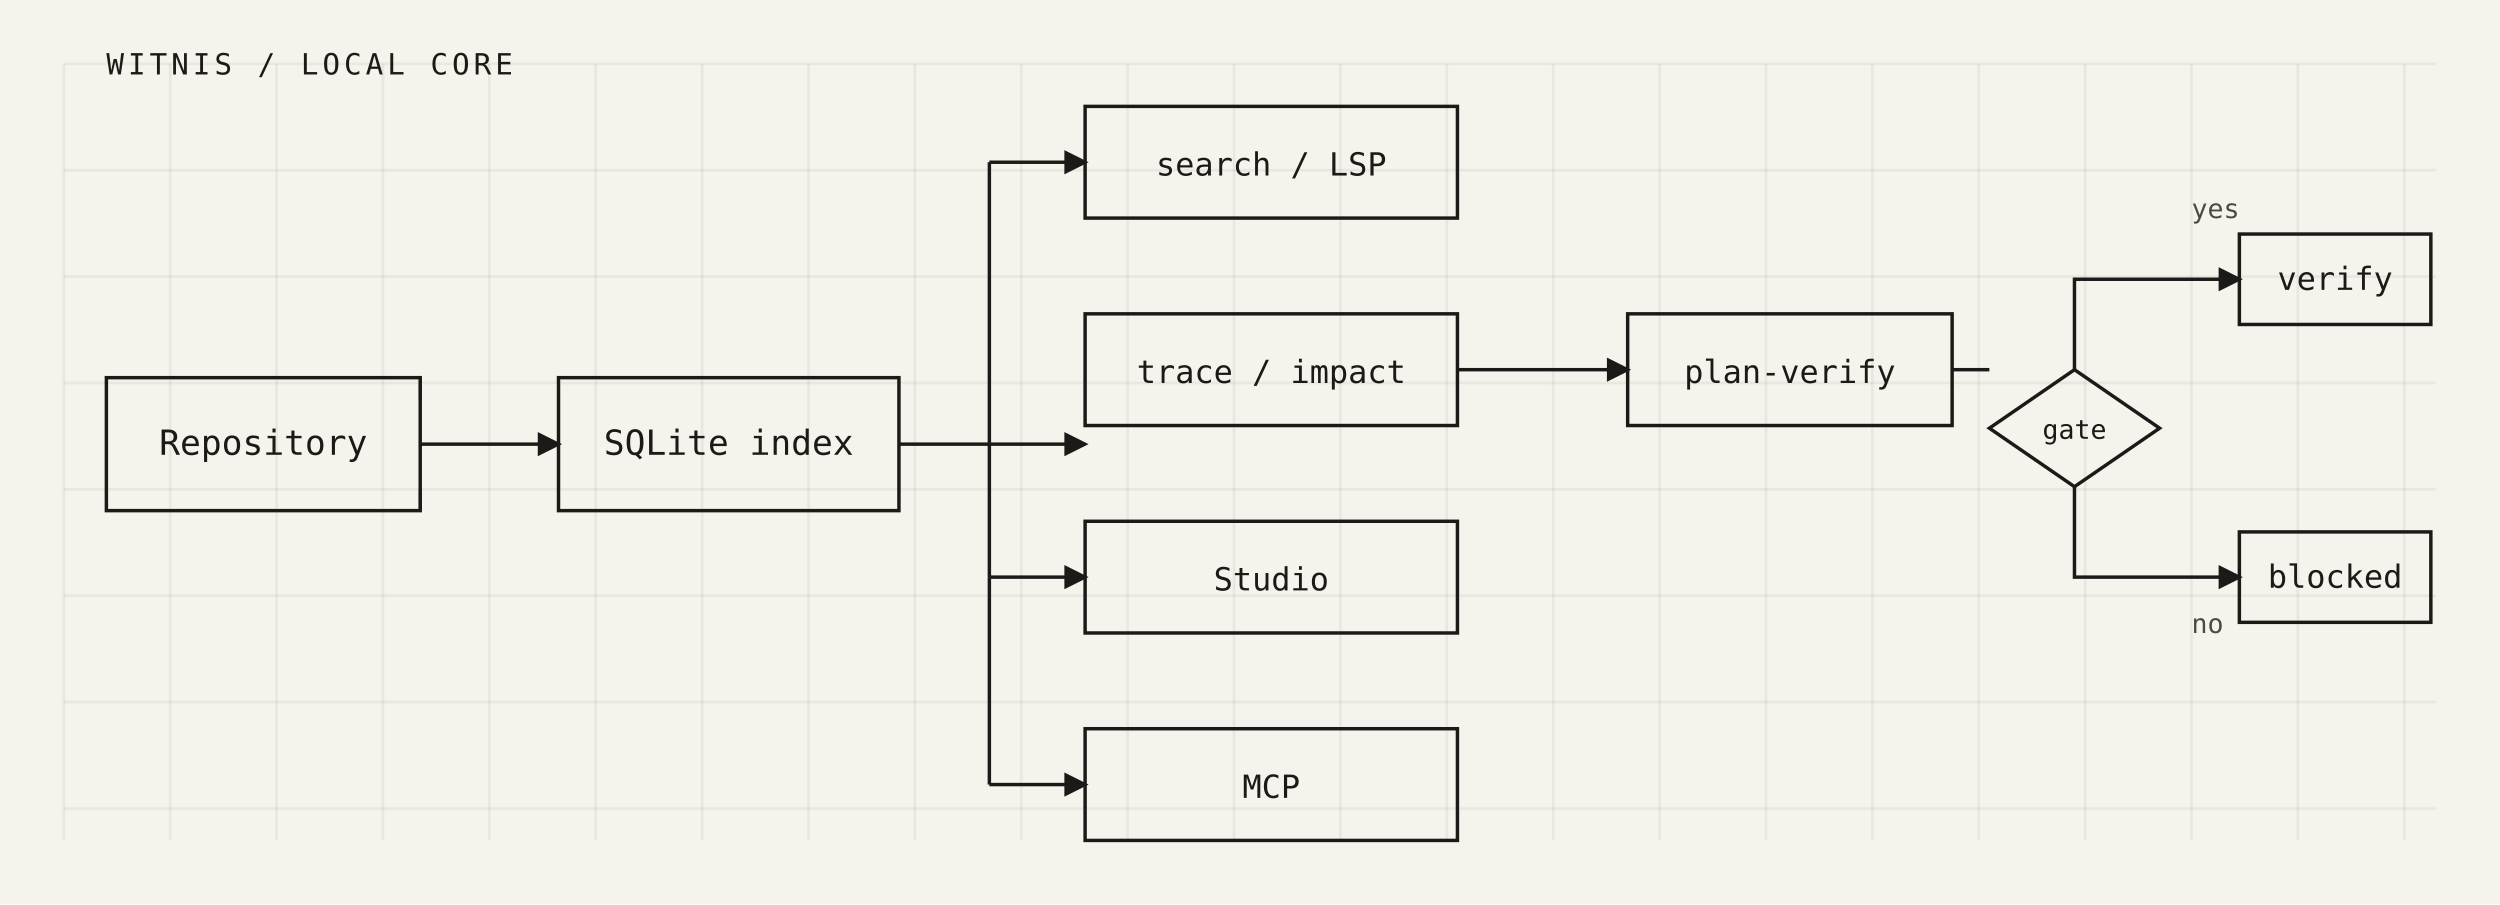
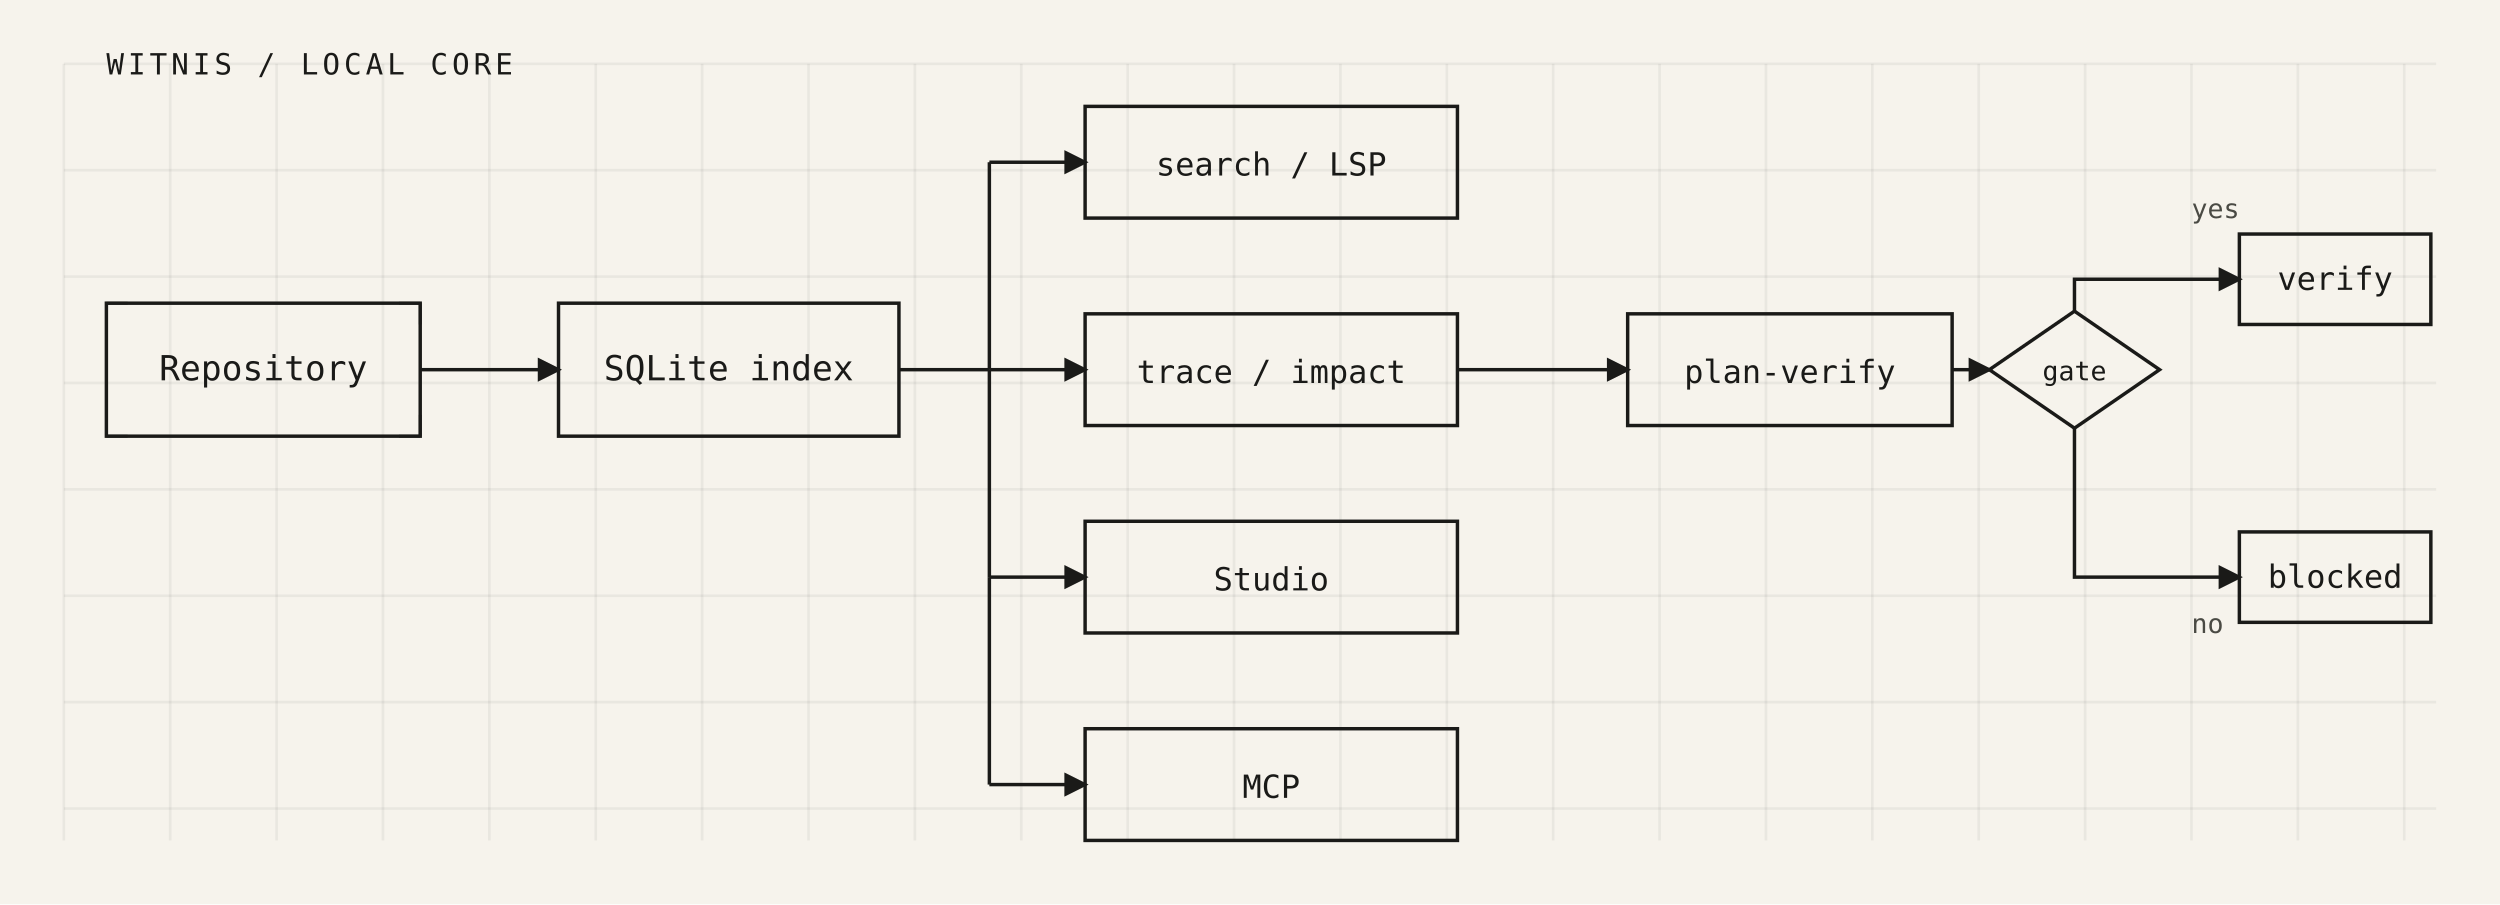
<svg xmlns="http://www.w3.org/2000/svg" viewBox="0 0 940 340" role="img" aria-labelledby="title desc">
  <rect width="940" height="340" fill="#f6f3ec" />
  <g stroke="#1a1a18" stroke-opacity="0.055" stroke-width="1" fill="none">
    <path d="M24 24 H916 M24 64 H916 M24 104 H916 M24 144 H916 M24 184 H916 M24 224 H916 M24 264 H916 M24 304 H916" />
    <path d="M24 24 V316 M64 24 V316 M104 24 V316 M144 24 V316 M184 24 V316 M224 24 V316 M264 24 V316 M304 24 V316 M344 24 V316 M384 24 V316 M424 24 V316 M464 24 V316 M504 24 V316 M544 24 V316 M584 24 V316 M624 24 V316 M664 24 V316 M704 24 V316 M744 24 V316 M784 24 V316 M824 24 V316 M864 24 V316 M904 24 V316" />
  </g>
  <defs>
    <marker id="arr" markerWidth="7" markerHeight="7" refX="6" refY="3.5" orient="auto">
      <path d="M0 0 L7 3.5 L0 7 Z" fill="#1a1a18" />
    </marker>
  </defs>
  <g fill="none" stroke="#1a1a18" stroke-width="1.3">
-     <rect x="40" y="142" width="118" height="50" />
-     <rect x="210" y="142" width="128" height="50" />
+     <rect x="40" y="114" width="118" height="50" />
+     <rect x="210" y="114" width="128" height="50" />
    <rect x="408" y="40" width="140" height="42" />
    <rect x="408" y="118" width="140" height="42" />
    <rect x="408" y="196" width="140" height="42" />
    <rect x="408" y="274" width="140" height="42" />
    <rect x="612" y="118" width="122" height="42" />
-     <path d="M780 139 L812 161 L780 183 L748 161 Z" />
+     <path d="M780 117 L812 139 L780 161 L748 139 Z" />
    <rect x="842" y="88" width="72" height="34" />
    <rect x="842" y="200" width="72" height="34" />
-     <path d="M158 167 H210" marker-end="url(#arr)" />
-     <path d="M338 167 H372" />
+     <path d="M158 139 H210" marker-end="url(#arr)" />
+     <path d="M338 139 H372" />
    <path d="M372 61 H408" marker-end="url(#arr)" />
-     <path d="M372 61 V167" />
-     <path d="M372 167 H408" marker-end="url(#arr)" />
+     <path d="M372 61 V139" />
+     <path d="M372 139 H408" marker-end="url(#arr)" />
    <path d="M372 217 H408" marker-end="url(#arr)" />
-     <path d="M372 167 V217" />
+     <path d="M372 139 V217" />
    <path d="M372 295 H408" marker-end="url(#arr)" />
    <path d="M372 217 V295" />
    <path d="M548 139 H612" marker-end="url(#arr)" />
-     <path d="M734 139 H748" />
-     <path d="M780 139 V105 H842" marker-end="url(#arr)" />
-     <path d="M780 183 V217 H842" marker-end="url(#arr)" />
+     <path d="M734 139 H748" marker-end="url(#arr)" />
+     <path d="M780 117 V105 H842" marker-end="url(#arr)" />
+     <path d="M780 161 V217 H842" marker-end="url(#arr)" />
  </g>
  <g font-family="Consolas, Monaco, monospace" fill="#1a1a18">
    <text x="40" y="28" font-size="11" letter-spacing="1.5">WITNIS / LOCAL CORE</text>
-     <text x="99" y="171" font-size="13" text-anchor="middle">Repository</text>
-     <text x="274" y="171" font-size="13" text-anchor="middle">SQLite index</text>
+     <text x="99" y="143" font-size="13" text-anchor="middle">Repository</text>
+     <text x="274" y="143" font-size="13" text-anchor="middle">SQLite index</text>
    <text x="478" y="66" font-size="12" text-anchor="middle">search / LSP</text>
    <text x="478" y="144" font-size="12" text-anchor="middle">trace / impact</text>
    <text x="478" y="222" font-size="12" text-anchor="middle">Studio</text>
    <text x="478" y="300" font-size="12" text-anchor="middle">MCP</text>
    <text x="673" y="144" font-size="12" text-anchor="middle">plan-verify</text>
-     <text x="780" y="165" font-size="10" text-anchor="middle">gate</text>
+     <text x="780" y="143" font-size="10" text-anchor="middle">gate</text>
    <text x="878" y="109" font-size="12" text-anchor="middle">verify</text>
    <text x="878" y="221" font-size="12" text-anchor="middle">blocked</text>
    <text x="824" y="82" font-size="10" fill="#4a4a44">yes</text>
    <text x="824" y="238" font-size="10" fill="#4a4a44">no</text>
  </g>
  <g stroke="#1a1a18" stroke-width="1" fill="none">
-     <path d="M40 142 h8 M40 142 v8" />
-     <path d="M158 142 h-8 M158 142 v8" />
-     <path d="M40 192 h8 M40 192 v-8" />
-     <path d="M158 192 h-8 M158 192 v-8" />
+     <path d="M40 114 h8 M40 114 v8" />
+     <path d="M158 114 h-8 M158 114 v8" />
+     <path d="M40 164 h8 M40 164 v-8" />
+     <path d="M158 164 h-8 M158 164 v-8" />
  </g>
</svg>
